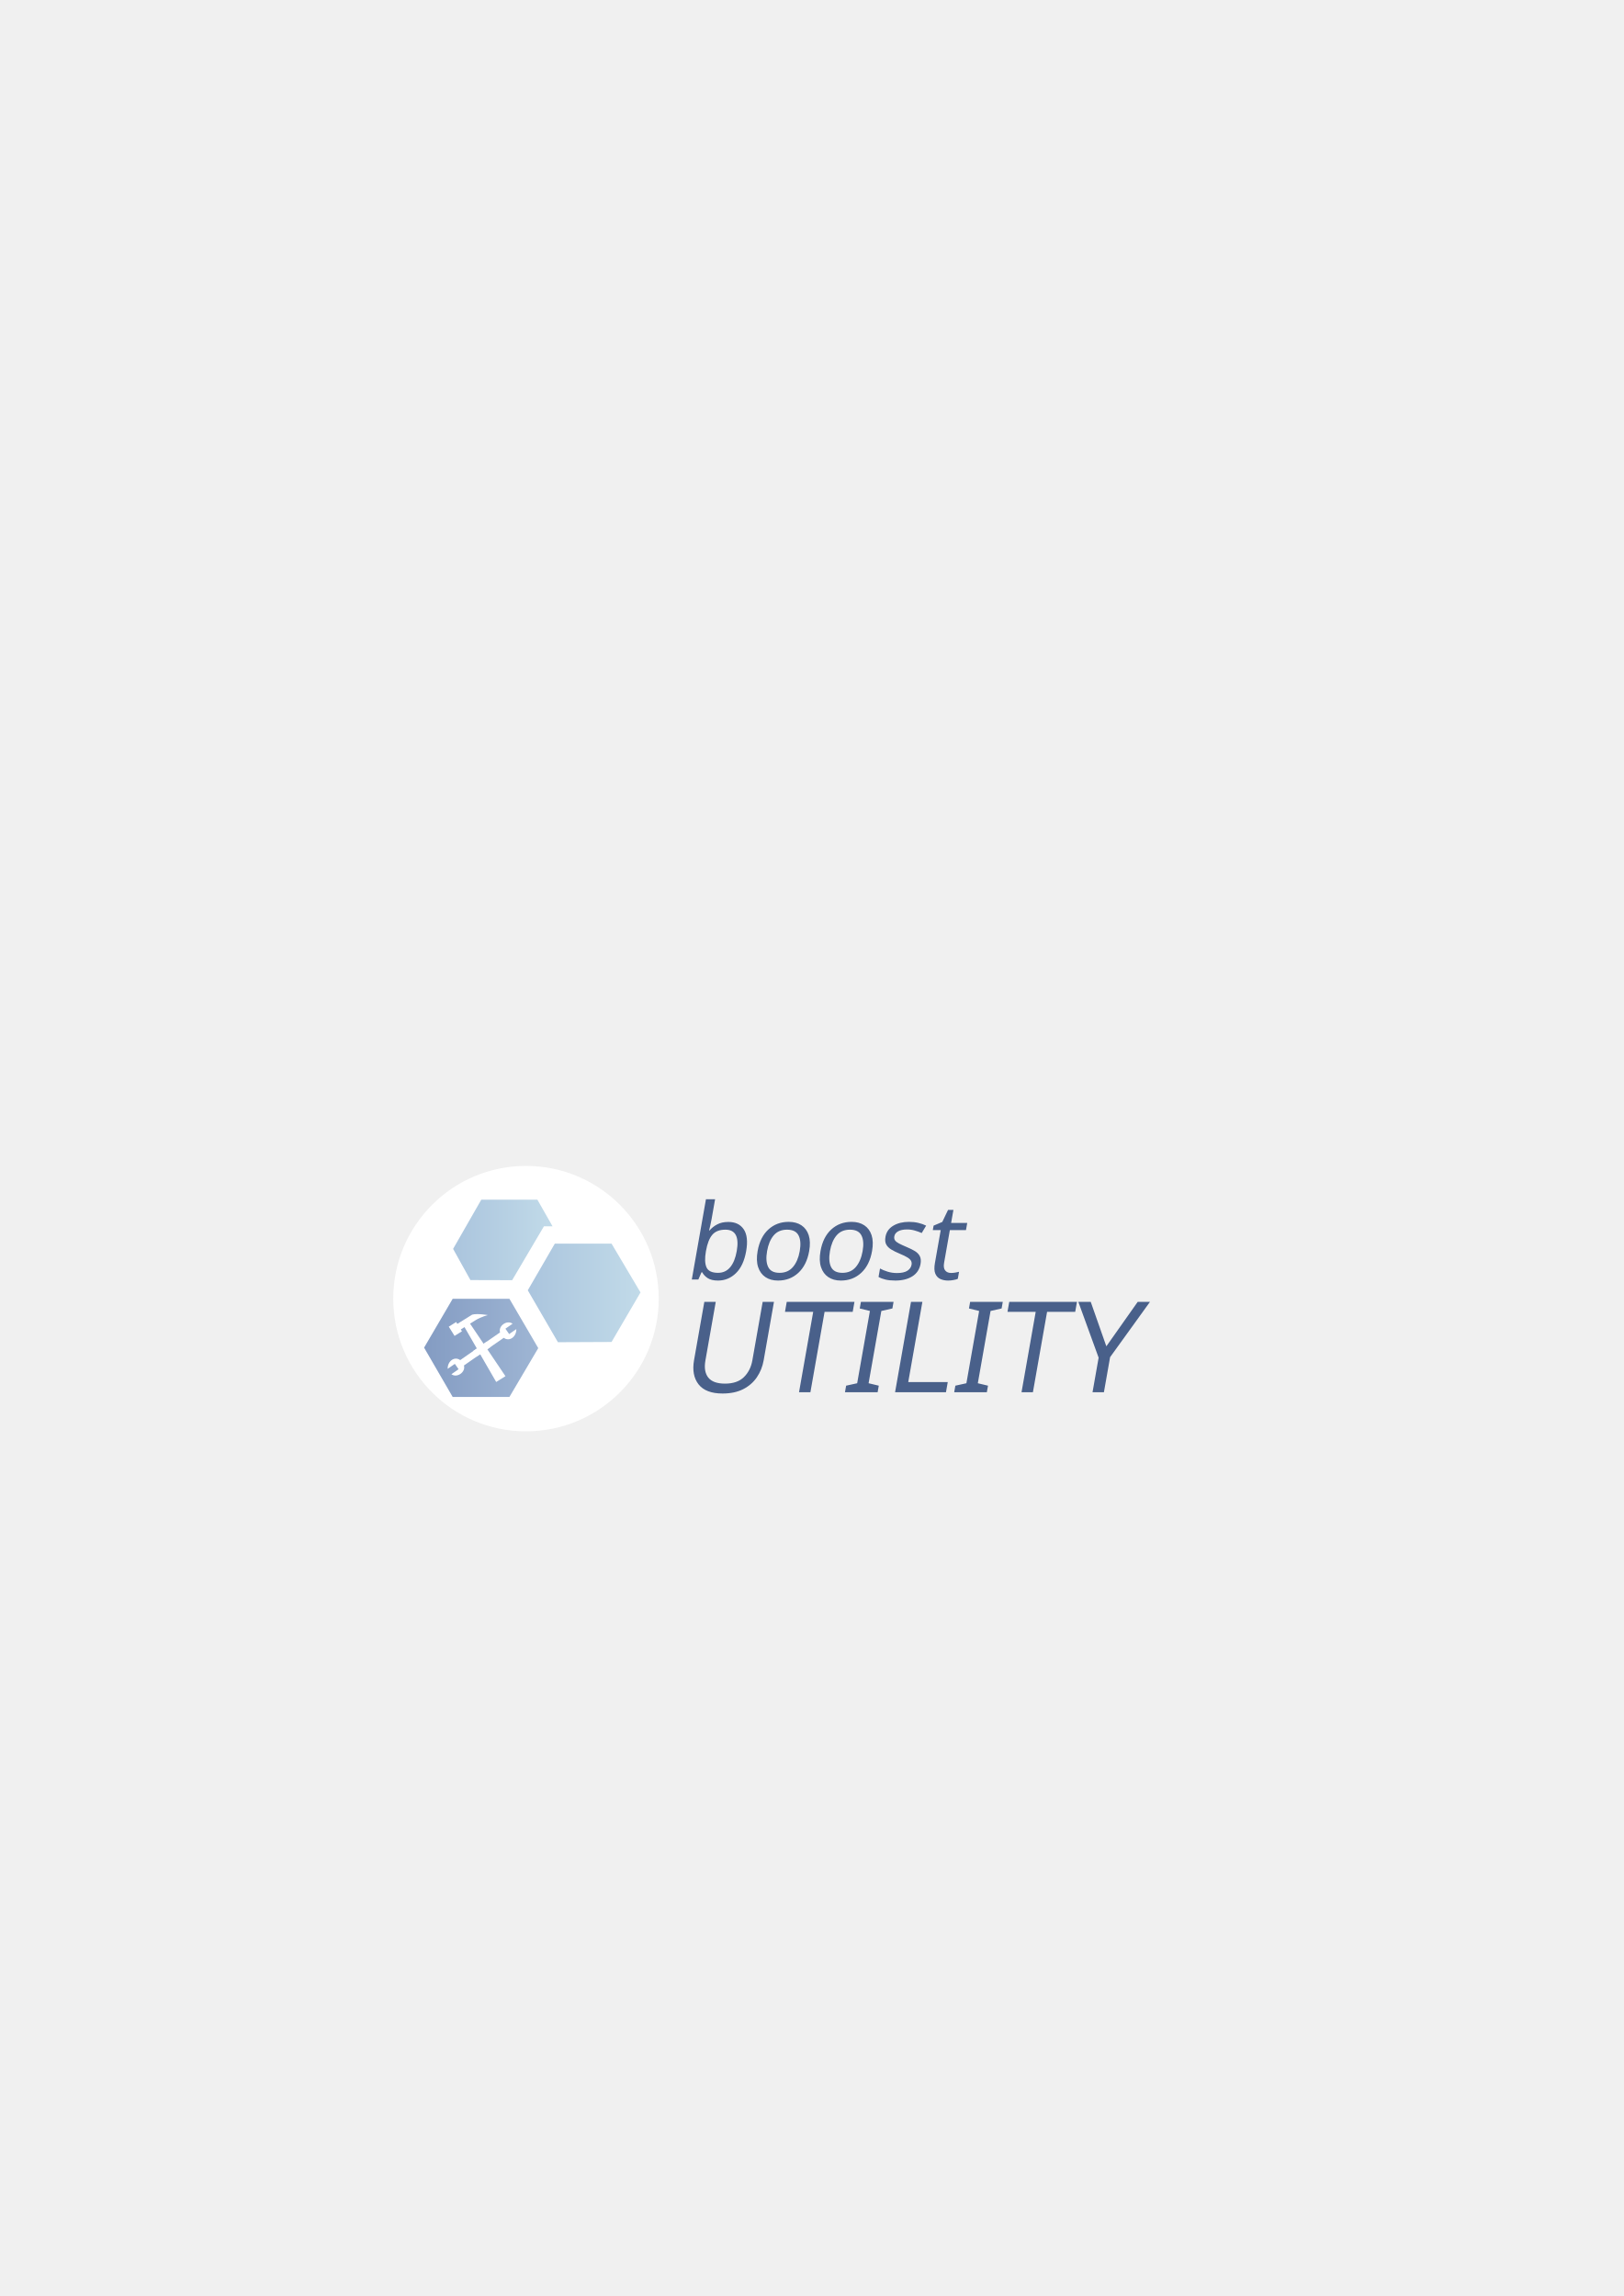
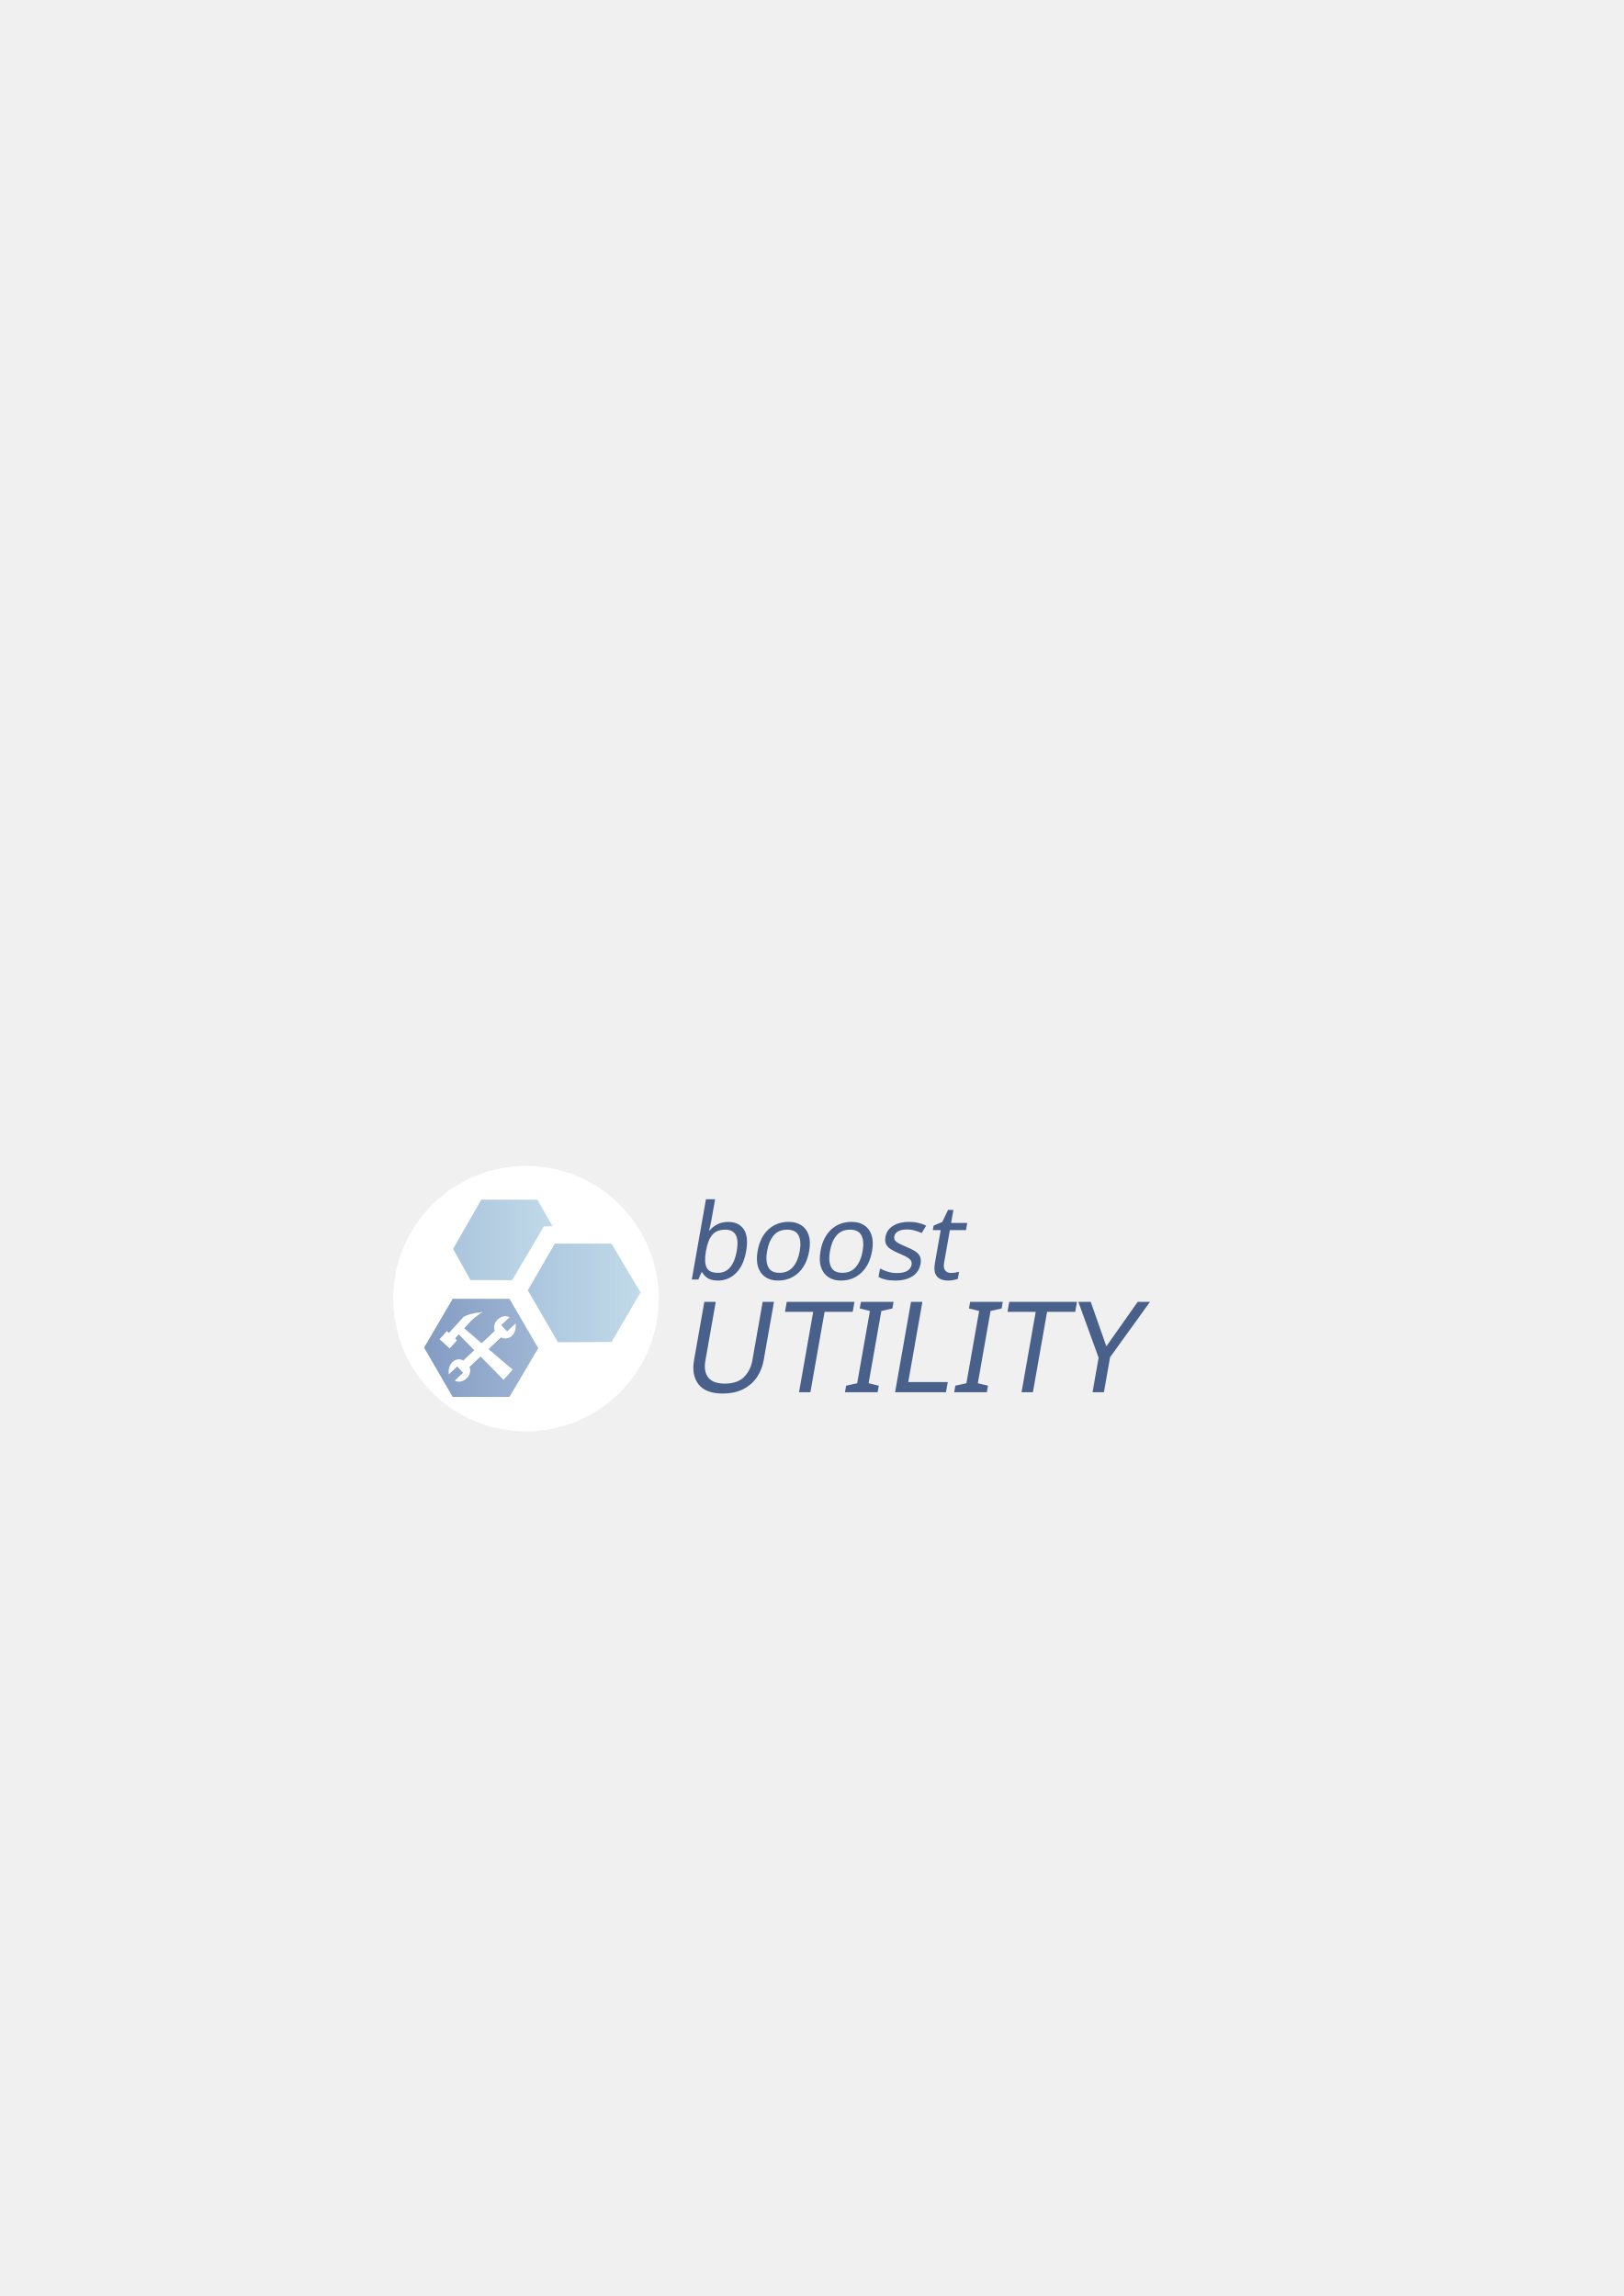
<svg xmlns="http://www.w3.org/2000/svg" xmlns:xlink="http://www.w3.org/1999/xlink" width="744.094" height="1052.362" id="svg6858" version="1.1">
  <defs id="defs6860">
    <linearGradient xlink:href="#linearGradient4453-7-8-6-7-3-5" id="linearGradient10687-2-5" gradientUnits="userSpaceOnUse" x1="753.023" y1="3132.08" x2="1146.25" y2="3132.08" />
    <linearGradient id="linearGradient4453-7-8-6-7-3-5">
      <stop style="stop-color:#aac4dd;stop-opacity:1;" offset="0" id="stop4455-61-8-7-1-2-8" />
      <stop style="stop-color:#c2dbe9;stop-opacity:1;" offset="1" id="stop4457-4-1-9-1-12-1" />
    </linearGradient>
    <linearGradient xlink:href="#linearGradient4453-7-8-6-7-3-5" id="linearGradient10685-2-2" gradientUnits="userSpaceOnUse" x1="753.023" y1="3132.08" x2="1146.25" y2="3132.08" />
    <linearGradient id="linearGradient6749">
      <stop style="stop-color:#aac4dd;stop-opacity:1;" offset="0" id="stop6751" />
      <stop style="stop-color:#c2dbe9;stop-opacity:1;" offset="1" id="stop6753" />
    </linearGradient>
    <clipPath clipPathUnits="userSpaceOnUse" id="clipPath3387-3-6-4-2-8-4">
      <path d="m 862.109,3289.75 -109.086,-190.45 69.122,-124.42 164.511,-0.47 c 0,0 111.044,188.28 116.564,197.63 7.66,0 43.03,0 43.03,0 l -67.03,117.71 -217.111,0 z" id="path3389-2-0-7-7-8-9" />
    </clipPath>
    <linearGradient y2="3132.08" x2="1146.25" y1="3132.08" x1="753.023" gradientUnits="userSpaceOnUse" id="linearGradient4492-8-8" xlink:href="#linearGradient4453-7-8-6-7-3-5" />
    <linearGradient id="linearGradient6758">
      <stop style="stop-color:#aac4dd;stop-opacity:1;" offset="0" id="stop6760" />
      <stop style="stop-color:#c2dbe9;stop-opacity:1;" offset="1" id="stop6762" />
    </linearGradient>
    <linearGradient xlink:href="#linearGradient4453-7-8-6-7-3-5" id="linearGradient10691-7-8" gradientUnits="userSpaceOnUse" x1="1026.69" y1="2937.73" x2="1463.14" y2="2937.73" />
    <linearGradient id="linearGradient6765">
      <stop style="stop-color:#aac4dd;stop-opacity:1;" offset="0" id="stop6767" />
      <stop style="stop-color:#c2dbe9;stop-opacity:1;" offset="1" id="stop6769" />
    </linearGradient>
    <linearGradient xlink:href="#linearGradient4453-7-8-6-7-3-5" id="linearGradient10689-4-2" gradientUnits="userSpaceOnUse" x1="1026.69" y1="2937.73" x2="1463.14" y2="2937.73" />
    <linearGradient id="linearGradient6772">
      <stop style="stop-color:#aac4dd;stop-opacity:1;" offset="0" id="stop6774" />
      <stop style="stop-color:#c2dbe9;stop-opacity:1;" offset="1" id="stop6776" />
    </linearGradient>
    <clipPath clipPathUnits="userSpaceOnUse" id="clipPath3369-1-5-6-1-0-7">
      <path d="m 1131.64,3128.5 -104.95,-181.12 116.38,-200.42 208.05,0.94 112.02,191.63 -112.08,188.97 -219.42,0 z" id="path3371-89-4-1-6-0-1" />
    </clipPath>
    <linearGradient y2="2937.73" x2="1463.14" y1="2937.73" x1="1026.69" gradientUnits="userSpaceOnUse" id="linearGradient4498-5-7" xlink:href="#linearGradient4453-7-8-6-7-3-5" />
    <linearGradient id="linearGradient6781">
      <stop style="stop-color:#aac4dd;stop-opacity:1;" offset="0" id="stop6783" />
      <stop style="stop-color:#c2dbe9;stop-opacity:1;" offset="1" id="stop6785" />
    </linearGradient>
    <linearGradient xlink:href="#linearGradient4459-1-2-8-9-9-5" id="linearGradient10695-9-9" gradientUnits="userSpaceOnUse" x1="646.555" y1="2736.25" x2="1088.27" y2="2736.25" />
    <linearGradient id="linearGradient4459-1-2-8-9-9-5">
      <stop id="stop4461-2-1-5-2-5-0" offset="0" style="stop-color:#839bc2;stop-opacity:1;" />
      <stop id="stop4463-3-2-8-7-30-3" offset="1" style="stop-color:#9fb6d4;stop-opacity:1;" />
    </linearGradient>
    <linearGradient xlink:href="#linearGradient4459-1-2-8-9-9-5" id="linearGradient10693-9-4" gradientUnits="userSpaceOnUse" x1="646.555" y1="2736.25" x2="1088.27" y2="2736.25" />
    <linearGradient id="linearGradient6792">
      <stop id="stop6794" offset="0" style="stop-color:#839bc2;stop-opacity:1;" />
      <stop id="stop6796" offset="1" style="stop-color:#9fb6d4;stop-opacity:1;" />
    </linearGradient>
    <clipPath clipPathUnits="userSpaceOnUse" id="clipPath3351-4-7-3-5-95-0">
      <path d="m 757.242,2926.25 -110.687,-189.11 110.656,-190.89 219.437,0 111.622,189.1 -111.59,190.9 -219.438,0 z" id="path3353-1-9-3-4-1-1" />
    </clipPath>
    <linearGradient y2="2736.25" x2="1088.27" y1="2736.25" x1="646.555" gradientUnits="userSpaceOnUse" id="linearGradient4510-1-5" xlink:href="#linearGradient4459-1-2-8-9-9-5" />
    <linearGradient id="linearGradient6801">
      <stop id="stop6803" offset="0" style="stop-color:#839bc2;stop-opacity:1;" />
      <stop id="stop6805" offset="1" style="stop-color:#9fb6d4;stop-opacity:1;" />
    </linearGradient>
    <radialGradient xlink:href="#radialGradient3327-8-4-8-0-2-4" id="radialGradient10699-1-3" gradientUnits="userSpaceOnUse" cx="997.47" cy="2896.25" fx="997.47" fy="2896.25" r="583.74" />
    <radialGradient fx="0" fy="0" cx="0" cy="0" r="1" gradientUnits="userSpaceOnUse" gradientTransform="matrix(58.375,0,0,-58.375,99.75,289.625)" spreadMethod="pad" id="radialGradient3327-8-4-8-0-2-4">
      <stop style="stop-opacity:1;stop-color:#aeaeb3" offset="0" id="stop3329-7-0-1-0-33-2" />
      <stop style="stop-opacity:1;stop-color:#ffffff" offset="0.949" id="stop3331-4-3-0-0-97-3" />
      <stop style="stop-opacity:1;stop-color:#ffffff" offset="1" id="stop3333-2-4-9-7-2-2" />
    </radialGradient>
    <radialGradient r="583.74" fy="2896.25" fx="997.47" cy="2896.25" cx="997.47" gradientUnits="userSpaceOnUse" id="radialGradient13050" xlink:href="#radialGradient3327-8-4-8-0-2-4" />
    <radialGradient fx="0" fy="0" cx="0" cy="0" r="1" gradientUnits="userSpaceOnUse" gradientTransform="matrix(58.375,0,0,-58.375,99.75,289.625)" spreadMethod="pad" id="radialGradient6813">
      <stop style="stop-opacity:1;stop-color:#aeaeb3" offset="0" id="stop6815" />
      <stop style="stop-opacity:1;stop-color:#ffffff" offset="0.949" id="stop6817" />
      <stop style="stop-opacity:1;stop-color:#ffffff" offset="1" id="stop6819" />
    </radialGradient>
    <clipPath clipPathUnits="userSpaceOnUse" id="clipPath3323-7-2-4-5-3-4">
      <path d="m 997.469,2312.51 c -322.379,0 -583.739,261.36 -583.739,583.74 0,322.38 261.36,583.74 583.739,583.74 322.381,0 583.741,-261.36 583.741,-583.74 0,-322.38 -261.36,-583.74 -583.741,-583.74" id="path3325-9-2-9-5-04-9" />
    </clipPath>
    <radialGradient r="583.74" fy="2896.25" fx="997.47" cy="2896.25" cx="997.47" gradientUnits="userSpaceOnUse" id="radialGradient4516-8-2" xlink:href="#radialGradient3327-8-4-8-0-2-4" />
    <radialGradient fx="0" fy="0" cx="0" cy="0" r="1" gradientUnits="userSpaceOnUse" gradientTransform="matrix(58.375,0,0,-58.375,99.75,289.625)" spreadMethod="pad" id="radialGradient6824">
      <stop style="stop-opacity:1;stop-color:#aeaeb3" offset="0" id="stop6826" />
      <stop style="stop-opacity:1;stop-color:#ffffff" offset="0.949" id="stop6828" />
      <stop style="stop-opacity:1;stop-color:#ffffff" offset="1" id="stop6830" />
    </radialGradient>
    <radialGradient r="583.74" fy="2896.25" fx="997.47" cy="2896.25" cx="997.47" gradientUnits="userSpaceOnUse" id="radialGradient6856" xlink:href="#radialGradient3327-8-4-8-0-2-4" />
  </defs>
  <g id="layer1">
    <g id="g3319-1-2-5-1-4-4" transform="matrix(0.1041982,0,0,-0.1041982,137.1096,897.0033)" style="fill:url(#radialGradient10699-1-3);fill-opacity:1">
      <g clip-path="url(#clipPath3323-7-2-4-5-3-4)" id="g3321-9-2-7-4-3-9" style="fill:url(#radialGradient6856);fill-opacity:1">
        <path id="path3335-8-7-3-8-92-0" style="fill:url(#radialGradient4516-8-2);fill-opacity:1;fill-rule:nonzero;stroke:none" d="m 997.469,2312.51 c -322.379,0 -583.739,261.36 -583.739,583.74 0,322.38 261.36,583.74 583.739,583.74 322.381,0 583.741,-261.36 583.741,-583.74 0,-322.38 -261.36,-583.74 -583.741,-583.74" />
      </g>
    </g>
    <g id="g3347-6-8-3-7-4-4" transform="matrix(0.125,0,0,-0.125,112.083,959.8221)" style="fill:url(#linearGradient10695-9-9);fill-opacity:1">
      <g clip-path="url(#clipPath3351-4-7-3-5-95-0)" id="g3349-5-5-4-7-9-4" style="fill:url(#linearGradient10693-9-4);fill-opacity:1">
        <path id="path3361-0-8-2-9-0-9" style="fill:url(#linearGradient4510-1-5);fill-opacity:1;fill-rule:nonzero;stroke:none" d="m 757.242,2926.25 -110.687,-189.11 110.656,-190.89 219.437,0 111.622,189.1 -111.59,190.9 -219.438,0" />
      </g>
    </g>
    <path id="path3363-6-9-0-1-5-8" style="fill:#ffffff;fill-opacity:1;fill-rule:nonzero;stroke:none" d="m 194.348,617.683 13.106,-22.392 25.996,0 13.215,22.609 -13.215,22.391 -25.996,0 -13.106,-22.607 z m 40.538,-24.892 -28.865,0 -0.724,1.237 -13.106,22.393 -0.736,1.256 0.731,1.26 13.106,22.607 0.723,1.246 28.864,0 0.725,-1.229 13.215,-22.391 0.746,-1.265 -0.74,-1.268 -13.215,-22.609 -0.723,-1.239" />
    <g id="g3365-0-4-1-9-7-5" transform="matrix(0.125,0,0,-0.125,112.083,959.8221)" style="fill:url(#linearGradient10691-7-8);fill-opacity:1">
      <g clip-path="url(#clipPath3369-1-5-6-1-0-7)" id="g3367-2-4-2-8-4-3" style="fill:url(#linearGradient10689-4-2);fill-opacity:1">
        <path id="path3379-4-6-7-6-7-2" style="fill:url(#linearGradient4498-5-7);fill-opacity:1;fill-rule:nonzero;stroke:none" d="m 1131.64,3128.5 -104.95,-181.12 116.38,-200.42 208.05,0.94 112.02,191.63 -112.08,188.97 -219.42,0" />
      </g>
    </g>
    <path id="path3381-6-8-0-0-66-3" style="fill:#ffffff;fill-opacity:1;fill-rule:nonzero;stroke:none" d="m 241.864,591.4 12.393,-21.39 25.996,0 13.271,22.376 -13.271,22.703 -24.569,0.11 -13.82,-23.799 z m 39.812,-23.89 -28.861,0 -0.723,1.246 -12.393,21.39 -0.726,1.255 0.728,1.254 13.82,23.799 0.728,1.251 1.446,-0.006 24.569,-0.11 1.427,-0.006 0.72,-1.232 13.271,-22.703 0.743,-1.27 -0.751,-1.266 -13.271,-22.376 -0.726,-1.225" />
    <g id="g3383-5-5-2-2-3-0" transform="matrix(0.125,0,0,-0.125,112.083,959.8221)" style="fill:url(#linearGradient10687-2-5);fill-opacity:1">
      <g clip-path="url(#clipPath3387-3-6-4-2-8-4)" id="g3385-0-6-4-8-0-1" style="fill:url(#linearGradient10685-2-2);fill-opacity:1">
        <path id="path3397-9-6-1-6-9-7" style="fill:url(#linearGradient4492-8-8);fill-opacity:1;fill-rule:nonzero;stroke:none" d="m 862.109,3289.75 -109.086,-190.45 69.122,-124.42 164.511,-0.47 c 0,0 111.044,188.28 116.564,197.63 7.66,0 43.03,0 43.03,0 l -67.03,117.71 -217.111,0" />
      </g>
    </g>
    <path id="path3399-6-7-3-2-0-1" style="fill:#ffffff;fill-opacity:1;fill-rule:nonzero;stroke:none" d="m 207.646,572.42 12.924,-22.566 25.688,0 6.956,12.214 -3.944,0 -14.568,24.703 -19.115,-0.055 -7.941,-14.295 z m 40.066,-25.066 -28.59,0 -0.72,1.258 -12.925,22.566 -0.701,1.224 0.685,1.232 7.941,14.295 0.711,1.282 1.466,0.004 19.115,0.055 1.432,0.004 0.729,-1.234 13.844,-23.472 6.816,0 -2.129,-3.737 -6.956,-12.214 -0.719,-1.262" />
    <g transform="matrix(1.25,0,0,-1.25,105.0206,972.8426)" id="g3465-0-8-9">
      <text id="text3467-9-0-8" transform="matrix(1,0,-0.1762796,-1,0,0)" x="116.984" y="-267.775" style="font-size:11.818px">
        <tspan style="font-size:46.4px;font-variant:normal;font-weight:normal;writing-mode:lr-tb;fill:#49608a;fill-opacity:1;fill-rule:nonzero;stroke:none;font-family:Denmark;-inkscape-font-specification:Denmark" x="116.984" y="-267.775" id="tspan13239">UTILITY</tspan>
        <tspan style="font-size:46.4px;font-variant:normal;font-weight:normal;writing-mode:lr-tb;fill:#49608a;fill-opacity:1;fill-rule:nonzero;stroke:none;font-family:Denmark;-inkscape-font-specification:Denmark" x="116.984" y="-209.775" id="tspan11278-3" />
      </text>
      <text id="text3471-0-51-2" transform="matrix(0.9923562,0,-0.1776375,-1.007703,0,0)" style="font-size:38.4px" x="112.744" y="-306.755">
        <tspan id="tspan3473-6-0-9" style="font-size:38.4px;font-variant:normal;font-weight:normal;writing-mode:lr-tb;fill:#49608a;fill-opacity:1;fill-rule:nonzero;stroke:none;font-family:Denmark;-inkscape-font-specification:Denmark" x="112.744" y="-306.755">boost</tspan>
      </text>
    </g>
-     <path style="fill:#ffffff;fill-opacity:1;stroke:none" d="m 229.156,610.709 -12.333,8.539 1.708,2.467 12.333,-8.539 c 2.53,1.897 5.819,-0.38 5.755,-3.985 l -3.289,2.277 -1.708,-2.467 3.289,-2.277 c -2.53,-1.897 -6.641,0.949 -5.755,3.985 z" id="path13243" />
-     <path style="fill:#ffffff;fill-opacity:1;stroke:none" d="m 212.612,625.863 12.307,-8.576 -1.715,-2.462 -12.307,8.576 c -2.536,-1.89 -5.817,0.397 -5.743,4.002 l 3.282,-2.287 1.715,2.462 -3.282,2.287 c 2.536,1.89 6.638,-0.969 5.743,-4.002 z" id="path13243-7" />
-     <path style="fill:#ffffff;fill-opacity:1;stroke:none" d="m 205.661,608.066 2.65,4.24 3.392,-2.12 -0.53,-0.848 1.696,-1.06 14.523,25.14 4.24,-2.65 -16.219,-24.08 c 0,0 1.699,-1.043 2.544,-1.59 2.547,-1.573 5.618,-2.332 5.618,-2.332 0,0 -4.758,-0.858 -7.205,-0.196 -0.848,0.53 -6.787,4.223 -6.787,4.223 l -0.53,-0.848 -3.392,2.12" id="path13283" />
+     <path style="fill:#ffffff;fill-opacity:1;stroke:none" d="m 201.44,613.816 4.641,4.218 3.374,-3.713 -0.928,-0.844 1.687,-1.856 20.534,20.81 4.218,-4.641 -22.221,-18.954 c 0,0 1.696,-1.837 2.531,-2.785 2.539,-2.766 5.989,-4.726 5.989,-4.726 0,0 -6.036,0.582 -8.765,2.215 -0.844,0.928 -6.757,7.406 -6.757,7.406 l -0.928,-0.844 -3.374,3.713" id="path13283" />
+     <g id="g3086" transform="matrix(0.9987222,-0.05053738,0.05053738,0.9987222,-31.53918,11.18154)">
+       <path id="path13243" d="m 227.741,611.164 -15.099,12.783 2.557,3.02 15.099,-12.783 c 3.563,2.168 7.59,-1.241 7.046,-5.965 l -4.027,3.409 -2.557,-3.02 4.027,-3.409 c -3.563,-2.168 -8.596,2.093 -7.046,5.965 z" style="fill:#ffffff;fill-opacity:1;stroke:none" />
+       <path id="path13243-1" d="m 215.257,626.985 15.09,-12.795 -2.559,-3.018 -15.09,12.795 c -3.565,-2.165 -7.589,1.247 -7.042,5.971 l 4.024,-3.412 2.559,3.018 -4.024,3.412 c 3.565,2.165 8.595,-2.1 7.042,-5.971 z" style="fill:#ffffff;fill-opacity:1;stroke:none" />
+     </g>
  </g>
</svg>
